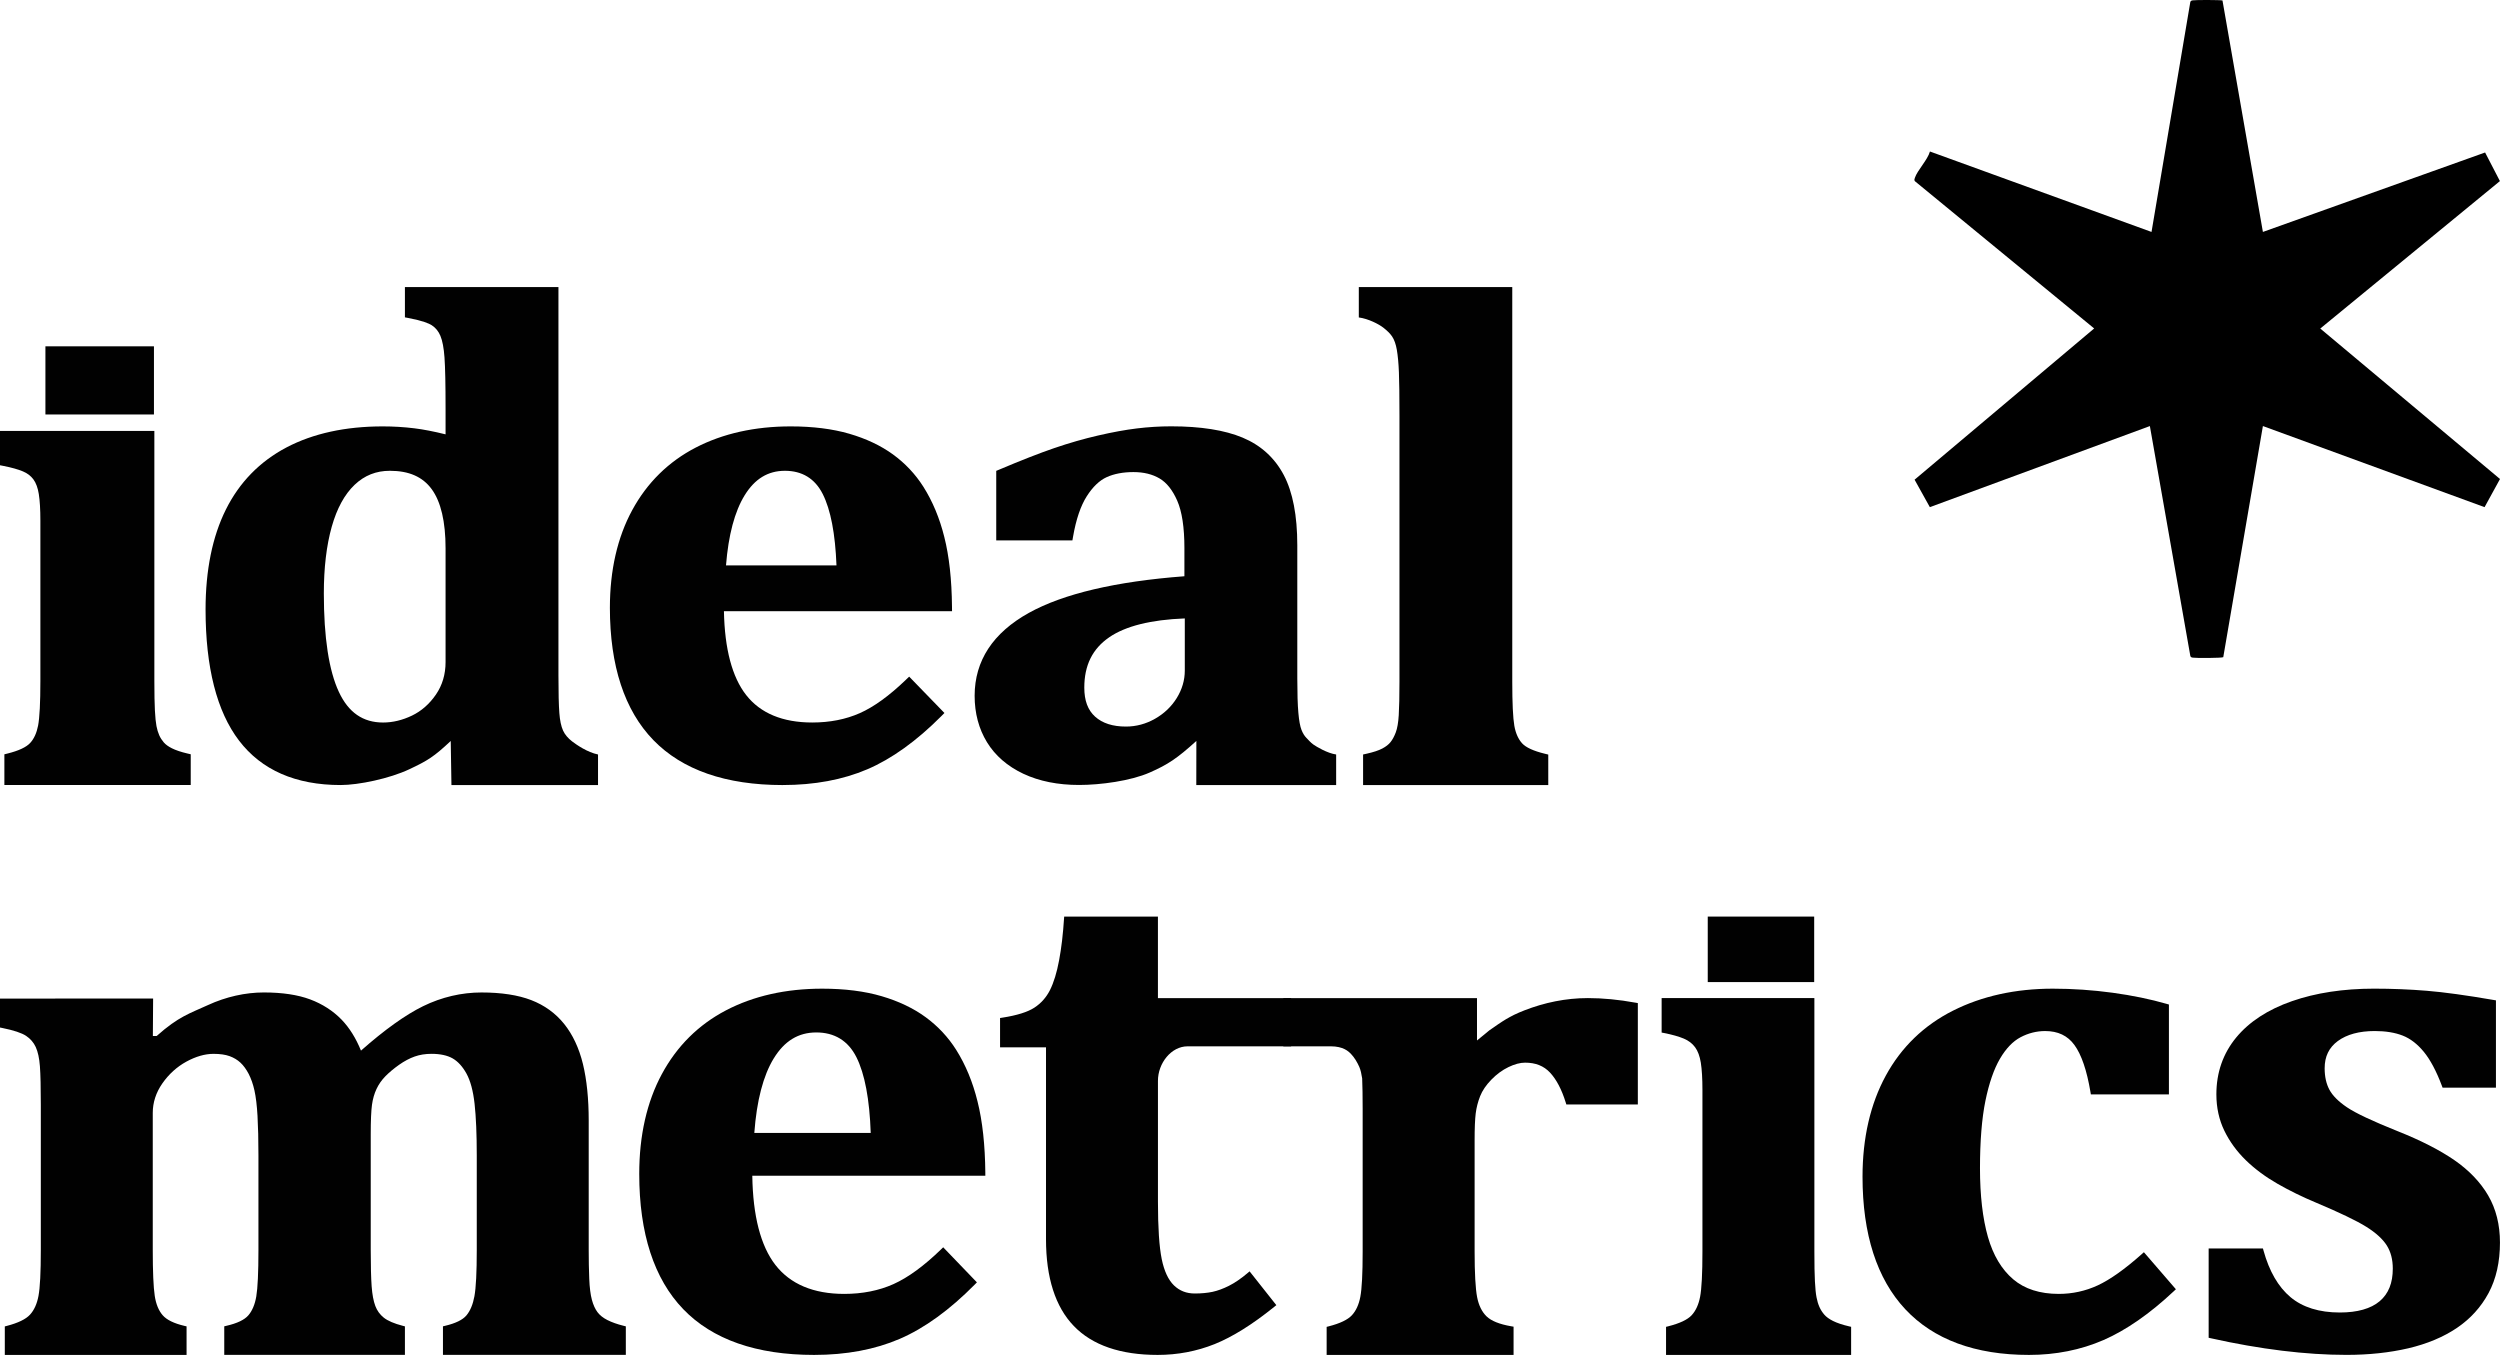
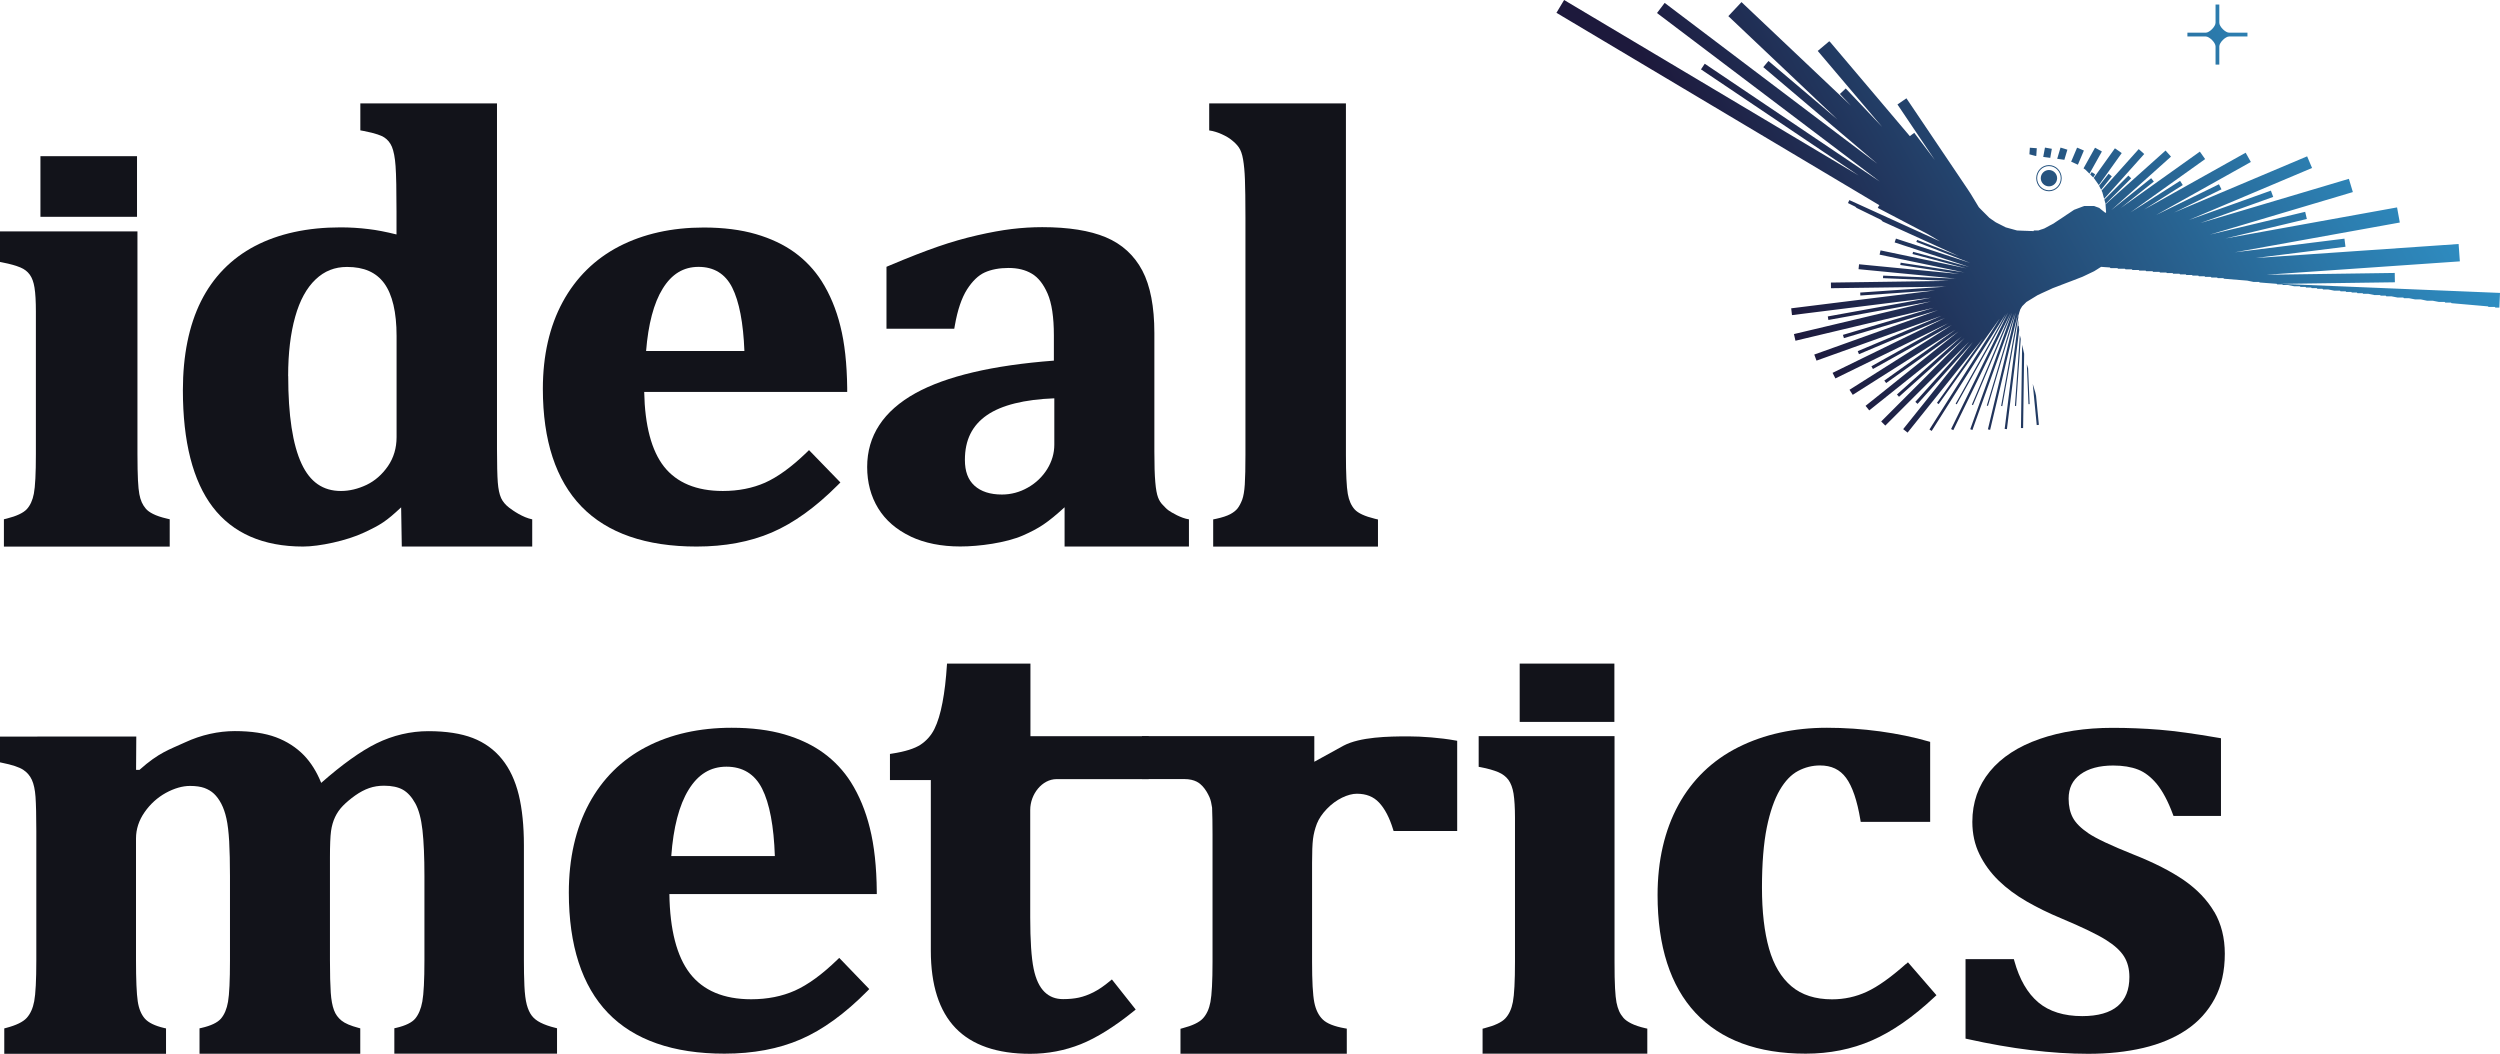
- <svg xmlns="http://www.w3.org/2000/svg" id="Layer_2" data-name="Layer 2" viewBox="0 0 1472.89 798.26">
+ <svg xmlns="http://www.w3.org/2000/svg" xmlns:xlink="http://www.w3.org/1999/xlink" id="Layer_2" data-name="Layer 2" viewBox="0 0 345.58 145.65">
+   <defs>
+     <linearGradient id="linear-gradient" x1="348.55" y1="-11.28" x2="247.22" y2="44.42" gradientUnits="userSpaceOnUse">
+       <stop offset="0" stop-color="#33a7df" />
+       <stop offset=".13" stop-color="#319bd2" />
+       <stop offset=".36" stop-color="#2c7eb0" />
+       <stop offset=".68" stop-color="#254e79" />
+       <stop offset="1" stop-color="#1d193c" />
+     </linearGradient>
+     <linearGradient id="linear-gradient-2" x1="348.55" y1="-11.28" x2="247.22" y2="44.42" xlink:href="#linear-gradient" />
+     <linearGradient id="linear-gradient-3" x1="345.58" y1="-16.69" x2="244.25" y2="39.02" xlink:href="#linear-gradient" />
+     <linearGradient id="linear-gradient-4" x1="361.33" y1="11.97" x2="260" y2="67.68" xlink:href="#linear-gradient" />
+     <linearGradient id="linear-gradient-5" x1="359.86" y1="9.29" x2="258.53" y2="64.99" xlink:href="#linear-gradient" />
+     <linearGradient id="linear-gradient-6" x1="358.84" y1="7.43" x2="257.5" y2="63.13" xlink:href="#linear-gradient" />
+     <linearGradient id="linear-gradient-7" x1="346.51" y1="-15" x2="245.17" y2="40.7" xlink:href="#linear-gradient" />
+     <linearGradient id="linear-gradient-8" x1="347.02" y1="-14.06" x2="245.69" y2="41.64" xlink:href="#linear-gradient" />
+     <linearGradient id="linear-gradient-9" x1="347.56" y1="-13.09" x2="246.22" y2="42.61" xlink:href="#linear-gradient" />
+     <linearGradient id="linear-gradient-10" x1="348.19" y1="-11.95" x2="246.85" y2="43.76" xlink:href="#linear-gradient" />
+     <linearGradient id="linear-gradient-11" x1="348.92" y1="-10.61" x2="247.59" y2="45.1" xlink:href="#linear-gradient" />
+     <linearGradient id="linear-gradient-12" x1="349.74" y1="-9.11" x2="248.41" y2="46.59" xlink:href="#linear-gradient" />
+     <linearGradient id="linear-gradient-13" x1="350.63" y1="-7.5" x2="249.3" y2="48.21" xlink:href="#linear-gradient" />
+     <linearGradient id="linear-gradient-14" x1="346.58" y1="-14.87" x2="245.24" y2="40.83" xlink:href="#linear-gradient" />
+     <linearGradient id="linear-gradient-15" x1="359.91" y1="9.37" x2="258.57" y2="65.08" xlink:href="#linear-gradient" />
+     <linearGradient id="linear-gradient-16" x1="358.78" y1="7.33" x2="257.45" y2="63.03" xlink:href="#linear-gradient" />
+     <linearGradient id="linear-gradient-17" x1="349.75" y1="-9.1" x2="248.42" y2="46.6" xlink:href="#linear-gradient" />
+     <linearGradient id="linear-gradient-18" x1="350.56" y1="-7.63" x2="249.22" y2="48.07" xlink:href="#linear-gradient" />
+     <linearGradient id="linear-gradient-19" x1="351.41" y1="-6.08" x2="250.08" y2="49.63" xlink:href="#linear-gradient" />
+   </defs>
  <g id="Layer_1-2" data-name="Layer 1">
-     <path d="M1333.19,136.65l130.92-46.81,8.73,16.85-105.84,86.87,105.89,88.65-9.09,16.58-130.6-47.78-23.35,136.17c-.73.53-16.22.6-17.91.28-.75-.14-1.33-.21-1.51-1.09l-23.82-135.35-129.63,47.77-8.99-16.18,105.8-89.1-105.61-86.75c-.53-.67-.26-1.27-.03-1.97,1.46-4.43,7.5-10.56,8.89-15.53l130.54,47.39L1290.42,1.28c.19-.87.77-.95,1.51-1.09,1.51-.28,16.44-.25,17.46.09l23.81,136.36Z" />
    <g>
-       <path d="M238.56,169.11v17.86l2.12.4c8.34,1.59,12.06,3.2,13.7,4.25,2.26,1.48,3.92,3.51,5.06,6.18,1.22,2.88,2.05,7.21,2.44,12.85.42,5.86.63,16.05.63,30.3v14.95c-6.93-1.72-13.09-2.91-18.37-3.56-6.14-.76-12.42-1.13-18.66-1.13-21.94,0-41,4.16-56.65,12.37-15.76,8.28-27.8,20.62-35.78,36.67-7.92,15.92-11.94,35.71-11.94,58.83,0,34.11,6.63,60.1,19.72,77.24,13.25,17.38,33.38,26.19,59.85,26.19,10.65,0,28.87-3.83,40.41-9.27,10.91-5.14,14.55-7.39,24.46-16.69l.42,25.96h86.36v-18h0c-6.28-1.27-12.7-5.74-15.32-7.75-2.27-1.75-4.2-3.95-5.27-6.32-1.14-2.53-1.88-6.02-2.2-10.38-.35-4.57-.53-12.01-.53-22.14v-228.8M190.79,349.61c0-15.1,1.57-28.34,4.67-39.32,3.03-10.77,7.57-19.07,13.48-24.68,5.85-5.54,12.65-8.24,20.78-8.24,11.23,0,19.27,3.54,24.61,10.81,5.43,7.42,8.18,19.16,8.18,34.87v67.02c0,7.21-1.91,13.64-5.68,19.14-3.82,5.56-8.58,9.73-14.13,12.4-5.63,2.7-11.35,4.07-17,4.07-11.86,0-20.38-5.89-26.04-18.01-5.89-12.59-8.87-32.11-8.87-58.05Z" fill="#010101" />
-       <path d="M461.18,462.51c18.63,0,35.38-3.12,49.78-9.27,14.4-6.15,29.09-16.71,43.65-31.35l1.81-1.83-20.78-21.42-1.87,1.8c-9.78,9.43-18.94,16.06-27.23,19.72-8.25,3.66-17.67,5.51-27.99,5.51-17.44,0-30.55-5.45-38.96-16.2-8.25-10.53-12.65-27.14-13.08-49.39h134.39l-.03-2.64c-.14-15.98-1.67-29.8-4.53-41.06-2.75-11.1-6.93-21.11-12.42-29.75-4.68-7.35-10.69-13.72-17.84-18.92-7.15-5.19-15.8-9.28-25.72-12.17-9.87-2.87-21.49-4.33-34.54-4.33-21.08,0-39.89,4.19-55.9,12.47-16.09,8.32-28.69,20.73-37.46,36.9-8.72,16.07-13.14,35.42-13.14,57.49,0,34.23,8.63,60.46,25.64,77.99,17.04,17.55,42.67,26.46,76.18,26.46ZM427.73,333.11c1.41-17.86,5.1-31.73,10.97-41.28,5.98-9.72,13.74-14.46,23.75-14.46s17.61,4.47,22.26,13.67c4.67,9.22,7.39,23.37,8.11,42.07h-65.09Z" fill="#010101" />
-       <path d="M602.97,455.89c9.28,4.37,20.32,6.58,32.8,6.58s30.34-2.37,41.59-7.33c10.74-4.72,16.21-8.37,27.49-18.61l-.05,25.98h82.4v-18h0c-5.17-.73-11.55-4.55-13.45-5.89-1.53-1.07-2.89-2.7-4.06-3.87-1.15-1.16-2.13-2.75-2.91-4.74-.82-2.09-1.44-5.46-1.84-10.04-.42-4.72-.63-11.55-.63-20.28v-78.49c0-17.39-2.67-31.27-7.93-41.26-5.35-10.17-13.53-17.62-24.31-22.12-10.54-4.41-24.68-6.65-42.03-6.65-6.69,0-13.5.42-20.24,1.24-6.65.8-14.33,2.2-22.85,4.17-8.4,1.93-17.08,4.43-25.81,7.41-8.61,2.95-19.58,7.24-32.6,12.75l-1.6.67v40.98h44.88l.37-2.17c1.77-10.21,4.5-18.25,8.11-23.89,3.52-5.51,7.46-9.28,11.7-11.21,4.37-1.98,9.68-2.99,15.77-2.99s11.18,1.27,15.42,3.77c4.15,2.44,7.65,6.85,10.38,13.08,2.81,6.41,4.23,15.78,4.23,27.83v16.69c-40.53,3.07-71.35,10.33-91.61,21.57-21.22,11.78-31.98,28.23-31.98,48.87,0,10.24,2.45,19.44,7.27,27.33,4.84,7.91,12.07,14.18,21.47,18.62ZM653.47,375.48c9.62-6.63,24.6-10.37,44.56-11.13v30.71c0,5.64-1.58,11.07-4.7,16.13-3.14,5.09-7.46,9.22-12.84,12.27-5.37,3.06-11.14,4.6-17.15,4.6-7.78,0-13.89-1.97-18.18-5.87-4.27-3.86-6.34-9.46-6.34-17.07,0-13.16,4.79-22.85,14.66-29.64Z" fill="#010101" />
-       <path d="M800.55,169.11v17.92h0c5.61.73,11.89,3.98,14.51,6.06,2,1.59,3.87,3.29,5.11,5.15,1.27,1.89,2.2,4.53,2.78,7.83.61,3.58,1.03,8.07,1.23,13.34.21,5.37.32,13.9.32,25.36v156.96c0,8.47-.14,15.08-.42,19.66-.27,4.36-.86,7.76-1.75,10.1-.89,2.35-1.93,4.28-3.09,5.73-1.11,1.39-2.73,2.66-4.81,3.76-2.18,1.16-5.31,2.19-9.31,3.08l-2.05.45v18h109.1v-17.95l-2-.49c-6.66-1.62-11.17-3.68-13.42-6.15-2.26-2.49-3.79-5.95-4.56-10.26-.82-4.66-1.23-13.38-1.23-25.92v-232.62" fill="#010101" />
      <g>
-         <path d="M0,253.88v20.23l2.11.41c4.67.92,8.51,1.99,11.39,3.2,2.65,1.11,4.67,2.66,6.19,4.72,1.53,2.1,2.6,5,3.17,8.63.62,3.92.93,9.18.93,15.66v94.58c0,12.65-.45,21.44-1.34,26.15-.84,4.37-2.42,7.84-4.71,10.3-2.29,2.46-6.72,4.54-13.19,6.16l-1.97.49v18.09h109.79v-18.12l-2.02-.47c-3.75-.88-6.8-1.91-9.07-3.05-2.1-1.05-3.7-2.21-4.76-3.44h0c-1.11-1.3-2.03-2.72-2.7-4.23-.7-1.57-1.25-3.39-1.64-5.44-.4-2.07-.71-5.16-.92-9.19-.21-4.08-.32-9.96-.32-17.46v-147.23" fill="#010101" />
-         <rect x="26.76" y="204.04" width="63.94" height="40.15" fill="#010101" />
+         <path d="M49.81,14.29v3.73l.44.08c1.74.33,2.52.67,2.86.89.47.31.82.73,1.06,1.29.25.6.43,1.5.51,2.68.09,1.22.13,3.35.13,6.33v3.12c-1.45-.36-2.73-.61-3.84-.74-1.28-.16-2.59-.24-3.9-.24-4.58,0-8.56.87-11.83,2.58-3.29,1.73-5.8,4.31-7.47,7.66-1.65,3.32-2.49,7.46-2.49,12.28,0,7.12,1.39,12.55,4.12,16.13,2.77,3.63,6.97,5.47,12.5,5.47,2.22,0,6.03-.8,8.44-1.94,2.28-1.07,3.04-1.54,5.11-3.48l.09,5.42h18.03v-3.76h0c-1.31-.26-2.65-1.2-3.2-1.62-.47-.36-.88-.83-1.1-1.32-.24-.53-.39-1.26-.46-2.17-.07-.95-.11-2.51-.11-4.62V14.29M39.83,51.98c0-3.15.33-5.92.98-8.21.63-2.25,1.58-3.98,2.82-5.15,1.22-1.16,2.64-1.72,4.34-1.72,2.34,0,4.02.74,5.14,2.26,1.13,1.55,1.71,4,1.71,7.28v13.99c0,1.5-.4,2.85-1.19,4-.8,1.16-1.79,2.03-2.95,2.59-1.18.56-2.37.85-3.55.85-2.48,0-4.26-1.23-5.44-3.76-1.23-2.63-1.85-6.7-1.85-12.12Z" fill="#12131a" />
+         <path d="M96.29,75.55c3.89,0,7.39-.65,10.39-1.94,3.01-1.29,6.07-3.49,9.11-6.54l.38-.38-4.34-4.47-.39.38c-2.04,1.97-3.96,3.35-5.68,4.12-1.72.76-3.69,1.15-5.84,1.15-3.64,0-6.38-1.14-8.14-3.38-1.72-2.2-2.64-5.67-2.73-10.31h28.06v-.55c-.04-3.34-.35-6.22-.95-8.57-.57-2.32-1.45-4.41-2.59-6.21-.98-1.53-2.23-2.86-3.72-3.95-1.49-1.08-3.3-1.94-5.37-2.54-2.06-.6-4.49-.91-7.21-.91-4.4,0-8.33.88-11.67,2.6-3.36,1.74-5.99,4.33-7.82,7.7-1.82,3.36-2.74,7.39-2.74,12,0,7.15,1.8,12.62,5.35,16.28,3.56,3.67,8.91,5.52,15.9,5.52ZM89.31,48.53c.3-3.73,1.06-6.63,2.29-8.62,1.25-2.03,2.87-3.02,4.96-3.02s3.68.93,4.65,2.85c.97,1.93,1.54,4.88,1.69,8.78h-13.59Z" fill="#12131a" />
+         <path d="M125.89,74.17c1.94.91,4.24,1.37,6.85,1.37s6.33-.5,8.68-1.53c2.24-.99,3.39-1.75,5.74-3.89v5.43s17.19,0,17.19,0v-3.76h0c-1.08-.15-2.41-.95-2.81-1.23-.32-.22-.6-.56-.85-.81-.24-.24-.45-.57-.61-.99-.17-.44-.3-1.14-.38-2.1-.09-.99-.13-2.41-.13-4.24v-16.39c0-3.63-.56-6.53-1.66-8.62-1.12-2.12-2.82-3.68-5.07-4.62-2.2-.92-5.15-1.39-8.77-1.39-1.4,0-2.82.09-4.23.26-1.39.17-2.99.46-4.77.87-1.75.4-3.57.92-5.39,1.55-1.8.62-4.09,1.51-6.81,2.66l-.33.14v8.56h9.37l.08-.45c.37-2.13.94-3.81,1.69-4.99.74-1.15,1.56-1.94,2.44-2.34.91-.41,2.02-.62,3.29-.62s2.33.26,3.22.79c.87.51,1.6,1.43,2.17,2.73.59,1.34.88,3.29.88,5.81v3.48c-8.46.64-14.9,2.16-19.13,4.5-4.43,2.46-6.68,5.89-6.68,10.2,0,2.14.51,4.06,1.52,5.71,1.01,1.65,2.52,2.96,4.48,3.89ZM136.44,57.38c2.01-1.38,5.14-2.16,9.3-2.32v6.41c0,1.18-.33,2.31-.98,3.37-.66,1.06-1.56,1.93-2.68,2.56-1.12.64-2.33.96-3.58.96-1.62,0-2.9-.41-3.8-1.23-.89-.81-1.32-1.97-1.32-3.56,0-2.75,1-4.77,3.06-6.19Z" fill="#12131a" />
+         <path d="M167.15,14.29v3.74h0c1.17.15,2.48.83,3.03,1.27.42.33.81.69,1.07,1.08.27.39.46.95.58,1.64.13.75.22,1.68.26,2.79.04,1.12.07,2.9.07,5.29v32.77c0,1.77-.03,3.15-.09,4.1-.06.91-.18,1.62-.36,2.11-.19.49-.4.89-.64,1.2-.23.29-.57.56-1,.79-.45.24-1.11.46-1.94.64l-.43.09v3.76h22.78v-3.75l-.42-.1c-1.39-.34-2.33-.77-2.8-1.29-.47-.52-.79-1.24-.95-2.14-.17-.97-.26-2.79-.26-5.41V14.29" fill="#12131a" />
+         <g>
+           <path d="M0,31.99v4.22l.44.09c.98.19,1.78.42,2.38.67.55.23.98.56,1.29.99.32.44.54,1.04.66,1.8.13.82.19,1.92.19,3.27v19.75c0,2.64-.09,4.48-.28,5.46-.17.91-.51,1.64-.98,2.15-.48.51-1.4.95-2.75,1.29l-.41.1v3.78h22.92v-3.78l-.42-.1c-.78-.18-1.42-.4-1.89-.64-.44-.22-.77-.46-.99-.72h0c-.23-.27-.42-.57-.56-.88-.15-.33-.26-.71-.34-1.14-.08-.43-.15-1.08-.19-1.92-.04-.85-.07-2.08-.07-3.65v-30.74" fill="#12131a" />
+           <rect x="5.59" y="21.59" width="13.35" height="8.38" fill="#12131a" />
+         </g>
+       </g>
+       <g>
+         <path d="M0,101.82v3.56l.28.06c1.4.28,2.38.61,2.93.97.53.35.93.81,1.19,1.38.27.58.44,1.38.51,2.36.07,1.02.11,2.61.11,4.74v17.88c0,2.72-.1,4.62-.29,5.63-.18.97-.53,1.75-1.04,2.31-.51.56-1.46,1.02-2.84,1.38l-.26.07v3.51h22.36v-3.51l-.27-.06c-1.28-.3-2.17-.74-2.66-1.3-.5-.57-.83-1.37-.98-2.39-.16-1.07-.24-2.97-.24-5.67v-16.84c0-1.28.4-2.5,1.18-3.62.79-1.14,1.79-2.04,2.95-2.68,1.16-.63,2.29-.96,3.34-.96.8,0,1.47.1,1.98.28.51.19.96.45,1.33.8.37.35.71.81,1.01,1.38.3.58.54,1.27.71,2.05.18.79.3,1.85.38,3.14.07,1.32.11,2.95.11,4.83v11.66c0,2.75-.09,4.67-.27,5.7-.17.99-.5,1.77-.98,2.33-.48.55-1.38.98-2.69,1.28l-.27.06v3.51h22.22v-3.51l-.26-.07c-1.06-.28-1.85-.61-2.33-1-.47-.38-.83-.86-1.04-1.44-.23-.6-.38-1.42-.45-2.42-.07-1.03-.11-2.54-.11-4.5v-14.19c0-1.69.05-2.92.15-3.65.1-.72.29-1.37.56-1.94.27-.57.63-1.09,1.09-1.56.46-.47,1.03-.95,1.69-1.42.64-.45,1.29-.8,1.93-1.02.63-.22,1.32-.33,2.06-.33,1.08,0,1.96.19,2.61.56.65.37,1.22,1,1.7,1.87.49.88.82,2.13,1,3.72.18,1.61.27,3.74.27,6.34v11.66c0,2.72-.1,4.63-.29,5.68-.18,1.01-.52,1.8-.98,2.36-.46.55-1.34.98-2.62,1.28l-.27.06v3.51h22.49v-3.51l-.27-.07c-.78-.19-1.46-.43-2.01-.71-.52-.26-.93-.59-1.21-.96-.29-.38-.52-.89-.69-1.51-.17-.64-.28-1.51-.33-2.6-.05-1.11-.07-2.31-.07-3.57v-15.88c0-2.68-.24-5.03-.71-6.96-.48-1.96-1.25-3.62-2.31-4.93-1.06-1.32-2.43-2.31-4.06-2.94-1.62-.62-3.67-.94-6.12-.94s-4.9.57-7.18,1.69c-2.17,1.07-4.74,2.91-7.64,5.46-.62-1.54-1.42-2.81-2.38-3.81-1.06-1.09-2.36-1.93-3.88-2.5-1.51-.56-3.42-.85-5.68-.85s-4.65.52-6.88,1.56c-2.18,1.01-3.59,1.38-6.3,3.8h-.47l.03-4.61" fill="#12131a" />
+         <path d="M121.2,123.25c-.03-3.42-.35-6.37-.96-8.79-.58-2.36-1.46-4.5-2.62-6.34-.99-1.56-2.25-2.91-3.75-4.01-1.5-1.1-3.32-1.97-5.42-2.59-2.09-.61-4.55-.92-7.31-.92-4.47,0-8.44.89-11.83,2.66-3.39,1.77-6.05,4.41-7.9,7.85-1.84,3.43-2.78,7.56-2.78,12.27,0,7.31,1.82,12.91,5.41,16.64,3.59,3.73,9.01,5.63,16.1,5.63,3.95,0,7.5-.66,10.54-1.98,3.04-1.31,6.15-3.57,9.24-6.7l.24-.25-4.15-4.31-.25.24c-2.1,2.04-4.08,3.48-5.87,4.28-1.79.8-3.82,1.2-6.05,1.2-3.79,0-6.64-1.2-8.47-3.57-1.81-2.34-2.77-6.03-2.84-10.97h28.67v-.36ZM95.18,109.18c1.32-2.15,3.03-3.2,5.24-3.2s3.9.99,4.93,3.04c1.03,2.04,1.62,5.17,1.76,9.32h-14.32c.29-3.97,1.09-7.05,2.39-9.16Z" fill="#12131a" />
+         <g>
+           <path d="M204.4,101.76v4.24l.28.05c1,.19,1.82.43,2.44.69.58.25,1.05.6,1.39,1.06.34.47.58,1.11.71,1.9.13.84.2,1.96.2,3.33v19.92c0,2.68-.1,4.55-.29,5.55-.18.96-.53,1.72-1.04,2.27-.51.55-1.48,1-2.88,1.36l-.27.07v3.45h22.77v-3.46l-.27-.06c-.81-.19-1.47-.41-1.96-.66-.47-.24-.83-.49-1.07-.77h0c-.25-.29-.45-.6-.6-.94-.15-.34-.27-.74-.36-1.19-.09-.45-.15-1.11-.2-1.96-.05-.87-.07-2.11-.07-3.69v-31.16" fill="#12131a" />
+           <rect x="210.07" y="91.73" width="13.09" height="8.06" fill="#12131a" />
+         </g>
+         <path d="M263.46,133.25c-2.07,1.84-3.89,3.14-5.41,3.84-1.5.7-3.12,1.05-4.8,1.05-2.32,0-4.2-.61-5.61-1.8-1.42-1.2-2.46-2.95-3.1-5.2-.65-2.28-.98-5.13-.98-8.45s.23-6.14.67-8.31c.44-2.16,1.05-3.9,1.79-5.17.73-1.25,1.58-2.14,2.53-2.64.96-.51,1.98-.76,3.03-.76,1.58,0,2.76.56,3.61,1.72.87,1.19,1.53,3.13,1.97,5.78l.05.3h9.6v-11.06l-.25-.07c-1.99-.58-4.24-1.04-6.67-1.38-2.44-.33-4.91-.5-7.35-.5-4.58,0-8.71.91-12.27,2.7-3.58,1.8-6.36,4.49-8.27,7.98-1.9,3.49-2.87,7.68-2.87,12.45,0,7.08,1.77,12.56,5.25,16.29,3.49,3.74,8.61,5.63,15.22,5.63,3.29,0,6.37-.61,9.16-1.83,2.78-1.21,5.7-3.23,8.67-6.02l.25-.23-3.94-4.55-.26.24Z" fill="#12131a" />
+         <path d="M306.07,126.04c-.96-1.64-2.36-3.1-4.17-4.36-1.8-1.24-4.15-2.44-6.99-3.56-3.07-1.23-5.16-2.21-6.22-2.93-1.03-.7-1.76-1.42-2.15-2.15-.39-.72-.59-1.61-.59-2.64,0-1.45.53-2.55,1.62-3.35,1.11-.82,2.64-1.23,4.54-1.23,1.34,0,2.5.19,3.44.56.93.36,1.8,1.04,2.59,1.99.8.98,1.55,2.38,2.22,4.19l.09.23h6.56v-10.74l-.29-.05c-3.34-.58-6.1-.96-8.21-1.13-2.12-.17-4.3-.26-6.49-.26-3.76,0-7.15.52-10.08,1.54-2.96,1.03-5.27,2.53-6.87,4.48-1.61,1.96-2.43,4.31-2.43,6.98,0,1.64.33,3.15.99,4.49.65,1.33,1.54,2.55,2.65,3.63,1.1,1.07,2.41,2.04,3.89,2.89,1.47.84,3.05,1.62,4.72,2.31,2.93,1.23,5.02,2.24,6.21,2.99,1.17.73,2.02,1.5,2.51,2.29.49.78.74,1.73.74,2.84,0,1.78-.53,3.09-1.61,4.02-1.09.92-2.74,1.39-4.91,1.39-2.53,0-4.57-.64-6.06-1.89-1.5-1.26-2.62-3.19-3.32-5.73l-.07-.26h-6.68v10.99l.28.06c6.09,1.36,11.7,2.04,16.67,2.04,2.76,0,5.31-.27,7.61-.81,2.3-.54,4.31-1.38,5.97-2.5,1.67-1.12,2.98-2.57,3.91-4.31.93-1.73,1.4-3.82,1.4-6.21,0-2.19-.49-4.14-1.45-5.79Z" fill="#12131a" />
+         <path d="M142.44,101.76v-10.03h-11.53c-.15,2.29-.34,3.86-.63,5.39-.28,1.5-.66,2.73-1.12,3.66-.45.9-1.1,1.62-1.91,2.16-.83.54-2.15.96-3.93,1.23l-.3.05v3.61h5.65v23.6c0,4.73,1.15,8.32,3.42,10.68,2.27,2.36,5.74,3.56,10.31,3.56,2.44,0,4.8-.45,7-1.33,2.19-.88,4.66-2.42,7.32-4.57l.27-.22-3.29-4.16-.28.23c-.79.66-1.55,1.18-2.26,1.54-.71.36-1.39.6-2.02.74-.64.14-1.37.21-2.19.21-1.03,0-1.87-.32-2.56-.99-.7-.68-1.21-1.76-1.51-3.22-.31-1.51-.47-3.9-.47-7.09v-14.85c0-2.18,1.64-4.26,3.64-4.26h12.74v-5.93h-16.38Z" fill="#12131a" />
+         <path d="M181.68,105.3v-3.54h-23.82v5.93h4.66s1.15,0,1.15,0c1.56,0,2.2.61,2.53.96.43.45.75,1.01,1,1.57.16.37.27.87.35,1.42.04.95.06,2.19.06,3.71v17.61c0,2.68-.1,4.55-.29,5.55-.18.96-.53,1.72-1.04,2.27-.51.55-1.46,1-2.84,1.36l-.26.07v3.45h22.99v-3.47l-.29-.05c-1.43-.25-2.45-.65-3.03-1.21s-.97-1.36-1.17-2.36c-.21-1.06-.31-2.95-.31-5.63v-13.67c0-1.46.04-2.57.13-3.3.09-.71.27-1.42.54-2.12.27-.68.73-1.36,1.37-2.03.64-.67,1.36-1.19,2.11-1.56.75-.36,1.44-.54,2.04-.54,1.3,0,2.3.4,3.07,1.22.79.84,1.44,2.08,1.93,3.68l.08.25h8.79v-12.47l-.29-.05c-2.03-.37-4.62-.56-6.47-.56-2.75,0-6.66.07-8.96,1.29" fill="#12131a" />
      </g>
    </g>
    <g>
-       <path d="M0,588.33v17.04l1.36.27c6.69,1.35,11.4,2.91,14.02,4.65,2.53,1.69,4.44,3.9,5.68,6.59,1.28,2.8,2.1,6.6,2.45,11.29.36,4.87.54,12.51.54,22.7v85.66c0,13.04-.46,22.11-1.38,26.98-.87,4.65-2.55,8.37-5,11.04-2.44,2.66-7,4.88-13.58,6.59l-1.26.33v16.79h107.09v-16.82l-1.3-.3c-6.12-1.44-10.41-3.54-12.76-6.24-2.38-2.73-3.96-6.58-4.69-11.43-.78-5.11-1.17-14.24-1.17-27.15v-80.66c0-6.14,1.9-11.98,5.65-17.36,3.8-5.45,8.56-9.77,14.15-12.83,5.57-3.04,10.95-4.59,15.99-4.59,3.83,0,7.02.46,9.5,1.36,2.44.89,4.58,2.17,6.36,3.82,1.79,1.66,3.42,3.89,4.85,6.62,1.44,2.78,2.59,6.07,3.42,9.79.84,3.79,1.45,8.85,1.8,15.04.36,6.32.54,14.11.54,23.14v55.85c0,13.18-.43,22.38-1.27,27.32-.81,4.73-2.39,8.48-4.7,11.15-2.28,2.63-6.6,4.69-12.86,6.13l-1.31.31v16.82h106.44v-16.79l-1.26-.33c-5.08-1.32-8.84-2.93-11.18-4.79-2.27-1.81-3.96-4.13-4.99-6.88-1.09-2.88-1.82-6.78-2.17-11.6-.36-4.93-.54-12.19-.54-21.55v-67.95c0-8.09.25-13.98.74-17.48.48-3.43,1.37-6.55,2.67-9.3,1.28-2.73,3.03-5.23,5.2-7.45,2.22-2.27,4.95-4.55,8.1-6.78,3.08-2.17,6.18-3.82,9.22-4.89,2.99-1.05,6.31-1.57,9.85-1.57,5.16,0,9.37.91,12.49,2.7,3.11,1.79,5.84,4.79,8.13,8.93,2.33,4.23,3.94,10.22,4.78,17.8.86,7.72,1.29,17.94,1.29,30.34v55.85c0,13.02-.46,22.18-1.38,27.2-.88,4.82-2.47,8.62-4.71,11.29-2.21,2.63-6.43,4.68-12.53,6.12l-1.3.31v16.82h107.74v-16.8l-1.28-.32c-3.74-.93-6.97-2.07-9.61-3.41-2.49-1.26-4.44-2.81-5.8-4.62-1.38-1.83-2.48-4.26-3.29-7.23-.83-3.06-1.36-7.25-1.57-12.44-.22-5.29-.32-11.05-.32-17.12v-76.08c0-12.86-1.15-24.07-3.4-33.34-2.29-9.37-6.01-17.32-11.05-23.6-5.08-6.32-11.62-11.05-19.44-14.06-7.74-2.98-17.59-4.49-29.29-4.49s-23.46,2.72-34.41,8.09c-10.41,5.11-22.71,13.92-36.58,26.17-2.99-7.36-6.82-13.48-11.4-18.23-5.06-5.22-11.32-9.25-18.6-11.97-7.24-2.7-16.4-4.07-27.22-4.07s-22.25,2.51-32.96,7.45c-10.46,4.82-17.22,6.62-30.17,18.19h-2.26l.15-22.07" fill="#010101" />
-       <path d="M580.51,690.98c-.14-16.37-1.69-30.53-4.6-42.08-2.78-11.33-7-21.54-12.56-30.37-4.72-7.48-10.77-13.95-17.97-19.23-7.19-5.27-15.92-9.44-25.97-12.39-9.99-2.94-21.77-4.43-35.01-4.43-21.39,0-40.45,4.29-56.64,12.75-16.26,8.49-28.99,21.14-37.85,37.61-8.83,16.41-13.3,36.19-13.3,58.78,0,35.01,8.72,61.82,25.92,79.68,17.21,17.89,43.16,26.96,77.11,26.96,18.92,0,35.9-3.18,50.47-9.47,14.57-6.28,29.47-17.08,44.27-32.09l1.17-1.19-19.86-20.66-1.2,1.17c-10.06,9.77-19.52,16.68-28.1,20.52-8.55,3.83-18.3,5.77-28.99,5.77-18.14,0-31.79-5.75-40.58-17.08-8.68-11.2-13.25-28.87-13.6-52.53h137.3l-.02-1.71ZM455.85,623.58c6.3-10.3,14.51-15.31,25.09-15.31s18.69,4.76,23.62,14.57c4.91,9.76,7.75,24.77,8.43,44.62h-68.58c1.4-19.01,5.24-33.76,11.43-43.88Z" fill="#010101" />
-       <g>
-         <path d="M978.96,588.03v20.31l1.36.26c4.77.93,8.71,2.04,11.69,3.29,2.8,1.18,5.04,2.89,6.66,5.09,1.64,2.23,2.77,5.3,3.38,9.12.63,4.01.95,9.37.95,15.95v95.42c0,12.84-.46,21.78-1.38,26.57-.88,4.59-2.56,8.25-5,10.87-2.43,2.61-7.07,4.8-13.79,6.49l-1.27.32v16.54h109.04v-16.56l-1.3-.3c-3.86-.91-7.02-1.97-9.37-3.15-2.25-1.13-3.97-2.37-5.11-3.7h0c-1.19-1.37-2.16-2.89-2.88-4.51-.74-1.65-1.31-3.56-1.72-5.7-.42-2.15-.74-5.32-.95-9.41-.22-4.16-.32-10.11-.32-17.67v-149.24" fill="#010101" />
-         <rect x="1006.13" y="540.01" width="62.71" height="38.59" fill="#010101" />
-       </g>
-       <path d="M1261.83,738.88c-9.93,8.83-18.65,15.02-25.91,18.39-7.19,3.34-14.93,5.04-23.01,5.04-11.09,0-20.13-2.9-26.85-8.63-6.78-5.77-11.78-14.14-14.85-24.89-3.12-10.92-4.69-24.55-4.69-40.49s1.08-29.39,3.21-39.79c2.12-10.35,5.01-18.69,8.58-24.78,3.5-5.98,7.57-10.23,12.1-12.63,4.59-2.42,9.46-3.65,14.49-3.65,7.59,0,13.24,2.69,17.27,8.23,4.15,5.69,7.32,15.01,9.44,27.69l.24,1.41h45.98v-52.96l-1.22-.35c-9.54-2.77-20.29-4.99-31.97-6.59-11.69-1.59-23.54-2.4-35.2-2.4-21.95,0-41.73,4.35-58.79,12.94-17.13,8.63-30.46,21.5-39.59,38.24-9.12,16.71-13.74,36.76-13.74,59.62,0,33.89,8.46,60.14,25.14,78.01,16.71,17.89,41.24,26.97,72.91,26.97,15.75,0,30.51-2.94,43.87-8.74,13.32-5.79,27.29-15.49,41.51-28.83l1.19-1.12-18.85-21.82-1.27,1.13Z" fill="#010101" />
-       <path d="M1465.94,704.34c-4.58-7.85-11.3-14.87-19.99-20.87-8.61-5.93-19.87-11.68-33.46-17.07-14.68-5.87-24.7-10.6-29.79-14.05-4.95-3.35-8.41-6.81-10.29-10.29-1.87-3.46-2.83-7.72-2.83-12.67,0-6.95,2.54-12.2,7.75-16.05,5.32-3.91,12.63-5.9,21.75-5.9,6.4,0,11.95.9,16.5,2.69,4.46,1.74,8.64,4.96,12.42,9.55,3.83,4.67,7.42,11.42,10.66,20.05l.41,1.09h31.43v-51.45l-1.4-.24c-16-2.77-29.23-4.58-39.34-5.41-10.13-.83-20.6-1.25-31.11-1.25-18,0-34.26,2.47-48.3,7.36-14.16,4.92-25.23,12.14-32.91,21.46-7.73,9.39-11.65,20.64-11.65,33.44,0,7.84,1.59,15.07,4.72,21.49,3.1,6.37,7.37,12.21,12.68,17.38,5.28,5.13,11.56,9.78,18.63,13.83,7.02,4.02,14.62,7.75,22.6,11.08,14.02,5.9,24.03,10.71,29.75,14.3,5.61,3.51,9.65,7.21,12.03,10.97,2.34,3.72,3.53,8.29,3.53,13.61,0,8.53-2.53,14.82-7.73,19.23-5.23,4.41-13.13,6.65-23.5,6.65-12.11,0-21.87-3.05-29.03-9.04-7.2-6.03-12.55-15.27-15.91-27.46l-.34-1.24h-31.98v52.63l1.32.29c29.15,6.5,56.02,9.79,79.84,9.79,13.2,0,25.45-1.31,36.44-3.88,11.04-2.59,20.66-6.61,28.59-11.96,7.99-5.38,14.29-12.32,18.74-20.62,4.45-8.3,6.7-18.31,6.7-29.74,0-10.49-2.34-19.82-6.95-27.72Z" fill="#010101" />
-       <path d="M682.2,588.04v-48.02h-55.23c-.71,10.96-1.65,18.5-3,25.79-1.34,7.2-3.15,13.08-5.37,17.51-2.17,4.3-5.25,7.77-9.17,10.33-3.96,2.59-10.29,4.58-18.82,5.9l-1.42.22v17.28h27.07v113.04c0,22.66,5.51,39.86,16.39,51.14,10.88,11.3,27.5,17.03,49.4,17.03,11.71,0,22.99-2.15,33.54-6.37,10.5-4.22,22.31-11.59,35.08-21.91l1.29-1.04-15.75-19.91-1.33,1.12c-3.78,3.18-7.42,5.67-10.82,7.38-3.38,1.7-6.63,2.9-9.67,3.56-3.05.65-6.57.98-10.47.98-4.93,0-8.94-1.56-12.26-4.76-3.35-3.24-5.77-8.44-7.21-15.44-1.49-7.25-2.24-18.67-2.24-33.94v-71.1c-.03-10.46,7.85-20.38,17.44-20.38h61.02v-28.4h-78.46Z" fill="#010101" />
-       <path d="M963.54,590.73c-9.75-1.79-19.17-2.7-28.02-2.7-13.17,0-25.69,2.69-37.32,7.2-9.19,3.56-13.28,6.64-20.8,11.85l-7.22,5.93v-24.97h-114.1v28.4h22.33s5.51,0,5.51,0c7.49,0,10.53,2.91,12.13,4.61,2.04,2.17,3.58,4.82,4.78,7.51.79,1.77,1.3,4.17,1.7,6.79.19,4.56.29,10.49.29,17.79v84.34c0,12.83-.46,21.77-1.38,26.57-.87,4.59-2.55,8.25-4.99,10.87-2.44,2.62-7.01,4.81-13.59,6.49l-1.26.32v16.53h110.13v-16.64l-1.4-.24c-6.84-1.18-11.72-3.13-14.49-5.81-2.77-2.68-4.64-6.5-5.58-11.32-.98-5.05-1.48-14.13-1.48-26.98v-65.47c0-7.01.21-12.33.64-15.8.42-3.41,1.29-6.82,2.6-10.16,1.28-3.26,3.49-6.53,6.58-9.71,3.09-3.19,6.5-5.7,10.13-7.45,3.58-1.73,6.87-2.61,9.77-2.61,6.21,0,11.02,1.91,14.69,5.84,3.78,4.04,6.89,9.96,9.26,17.61l.37,1.18h42.12v-59.72l-1.38-.26Z" fill="#010101" />
+       <path d="M283.23,25.76c.62,0,1.13-.51,1.13-1.13s-.51-1.13-1.13-1.13-1.13.51-1.13,1.13.51,1.13,1.13,1.13Z" fill="url(#linear-gradient)" />
+       <path d="M283.23,26.44c.97,0,1.76-.81,1.76-1.81s-.79-1.81-1.76-1.81-1.76.81-1.76,1.81.79,1.81,1.76,1.81ZM283.23,22.96c.9,0,1.63.75,1.63,1.67s-.73,1.67-1.63,1.67-1.63-.75-1.63-1.67.73-1.67,1.63-1.67Z" fill="url(#linear-gradient-2)" />
+       <path d="M306.26,6.41v2.52h.52v-2.52c0-.52.84-1.37,1.37-1.37h2.52v-.52h-2.52c-.53,0-1.37-.84-1.37-1.37V.63h-.52v2.52c0,.52-.84,1.37-1.37,1.37h-2.52v.52h2.52c.52,0,1.37.85,1.37,1.37Z" fill="url(#linear-gradient-3)" />
+       <polygon points="281.34 54.22 280.99 53.07 281.54 58.76 281.84 58.73 281.45 54.72 281.34 54.22" fill="url(#linear-gradient-4)" />
+       <polygon points="279.5 49.12 279.36 59.17 279.66 59.17 279.8 49.12 279.8 48.89 279.52 47.66 279.5 49.12" fill="url(#linear-gradient-5)" />
+       <polygon points="279.12 45.62 279.08 45.12 279 45.03 279 44.19 278.37 49.17 277.11 59.29 277.42 59.32 278.67 49.21 279.12 45.62" fill="url(#linear-gradient-6)" />
+       <polygon points="281.48 21.56 281.55 20.49 280.59 20.42 280.53 21.33 281.34 21.55 281.48 21.56" fill="url(#linear-gradient-7)" />
+       <polygon points="283.63 20.57 282.68 20.4 282.44 21.69 283.41 21.82 283.63 20.57" fill="url(#linear-gradient-8)" />
+       <polygon points="285.78 20.69 284.83 20.4 284.37 21.95 285.36 22.09 285.78 20.69" fill="url(#linear-gradient-9)" />
+       <polygon points="288.06 20.81 287.12 20.41 286.3 22.35 287.23 22.77 288.06 20.81" fill="url(#linear-gradient-10)" />
+       <polygon points="288.27 23.45 288.83 24.01 290.55 20.94 289.6 20.42 288.01 23.27 288.27 23.45" fill="url(#linear-gradient-11)" />
+       <polygon points="289.48 24.67 290.09 25.53 290.12 25.6 293.29 21.16 292.35 20.5 289.42 24.6 289.48 24.67" fill="url(#linear-gradient-12)" />
+       <polygon points="290.61 26.57 290.86 27.48 296.4 21.29 295.64 20.61 290.5 26.35 290.61 26.57" fill="url(#linear-gradient-13)" />
+       <polygon points="315.27 39.24 331.05 39.02 331.03 37.73 313.29 37.98 340.03 36.13 339.86 33.73 311.75 35.67 324.22 34.11 324.08 32.99 308.91 34.88 331.73 30.76 331.35 28.67 307.64 32.96 318.88 30.27 318.65 29.28 305.48 32.43 325.24 26.55 324.69 24.72 304.16 30.83 314.23 27.22 313.91 26.35 302.57 30.41 319.6 23.22 318.92 21.61 300.52 29.38 307.08 26.17 306.73 25.47 298.04 29.72 311.14 22.39 310.42 21.11 296.38 28.97 301.73 25.58 301.36 25 294.5 29.36 304.82 21.99 304.09 20.96 293.16 28.75 297.73 25.1 297.36 24.63 291.84 29.05 300.1 21.65 299.35 20.81 291.05 28.24 291.13 29.35 291.04 29.43 290.36 28.89 290.34 28.87 290.18 28.74 289.86 28.62 289.85 28.62 289.48 28.48 288.64 28.48 288.59 28.48 288.1 28.48 288.05 28.5 287.85 28.57 286.71 29 286.38 29.22 285.89 29.55 285.64 29.71 285.2 30.01 284.2 30.67 283.85 30.91 283.78 30.94 283.7 30.99 283.35 31.17 282.8 31.47 282.55 31.6 282.53 31.6 282.37 31.66 282.14 31.73 281.77 31.86 281.77 31.86 281.59 31.86 281.42 31.86 281.24 31.86 281.16 31.86 281.08 31.95 280.94 31.94 280.76 31.93 280.59 31.93 280.42 31.92 279.8 31.9 278.82 31.86 277.26 31.43 275.88 30.73 275.01 30.13 273.96 29.08 273.54 28.65 272.4 26.77 271.98 26.13 263.53 13.59 262.29 14.44 267.45 22.11 264.61 18.36 264 18.82 252.96 5.78 252.85 5.71 251.27 7.04 260.17 17.54 255.14 12.23 254.33 12.99 255.86 14.61 240.73 .29 238.91 2.23 253.99 16.51 244.46 8.43 243.74 9.28 259.5 22.63 255.21 19.39 230.11 .4 229.05 1.8 254.15 20.79 259.84 25.09 257.85 23.76 235.65 8.81 235.13 9.59 256.93 24.26 248.26 19.09 216.21 0 215.15 1.77 247.21 20.87 259.93 28.45 259.76 28.37 259.57 28.74 266.43 32.33 268.19 33.37 267.79 33.19 255.64 27.66 255.45 28.07 256.46 28.57 256.64 28.74 260.02 30.39 260.25 30.62 267.47 33.9 270.75 35.4 265.01 33.16 264.9 33.44 272.31 36.33 272.4 36.36 270.98 35.9 262.08 32.98 261.9 33.51 270.8 36.43 272.18 36.89 272.14 36.88 264.45 34.81 264.37 35.11 271.83 37.1 269.9 36.69 259.95 34.61 259.82 35.2 269.77 37.29 271.55 37.67 271.26 37.62 262.73 36.31 262.68 36.63 270.82 37.87 268.4 37.64 256.98 36.53 256.91 37.21 268.34 38.32 270.33 38.51 270.05 38.5 260.31 38.1 260.29 38.45 269.31 38.83 266.44 38.87 253.09 39.06 253.1 39.84 266.45 39.66 268.95 39.62 268.46 39.66 257.14 40.44 257.16 40.85 267.5 40.14 263.66 40.62 247.6 42.62 247.71 43.56 263.78 41.55 266.95 41.15 266.2 41.29 252.66 43.74 252.74 44.23 266.29 41.78 266.91 41.67 263.83 42.41 247.98 46.18 248.19 47.1 264.05 43.32 267.34 42.54 267.23 42.57 254.75 46.29 254.89 46.74 267.37 43.03 267.9 42.87 265.22 43.84 250.79 49.01 251.1 49.85 265.52 44.68 268.39 43.65 268.25 43.71 256.8 48.54 256.97 48.96 268.42 44.13 268.88 43.94 266.46 45.12 253.32 51.54 253.71 52.31 266.84 45.89 269.37 44.65 269.18 44.75 258.69 50.63 258.9 51.01 269.4 45.14 269.8 44.92 267.62 46.31 255.66 53.88 256.11 54.58 268.06 47.01 270.29 45.59 270.07 45.75 260.47 52.61 260.73 52.95 270.32 46.11 270.73 45.82 268.71 47.43 257.88 56.1 258.39 56.73 269.22 48.07 271.18 46.5 270.93 46.72 262.22 54.53 262.5 54.85 271.21 47.04 271.56 46.73 269.77 48.52 260.04 58.26 260.61 58.83 270.34 49.1 272.27 47.17 272.19 47.25 264.76 55.55 265.07 55.83 272.5 47.53 272.7 47.31 271.28 49.08 263.08 59.32 263.69 59.8 271.89 49.56 274.08 46.83 273.71 47.35 267.75 55.69 267.98 55.86 273.94 47.51 276.48 43.96 273.17 49.17 266.71 59.37 267.02 59.57 273.47 49.37 277.28 43.37 275.02 47.42 270.33 55.8 270.48 55.89 275.17 47.51 277.59 43.19 274.67 49.16 269.7 59.31 270.01 59.46 274.97 49.3 277.92 43.28 276.14 47.49 272.57 55.94 272.73 56 276.3 47.56 278.13 43.23 275.99 49.18 272.35 59.33 272.65 59.44 276.29 49.29 278.45 43.3 277.18 47.56 274.64 56.06 274.8 56.11 277.33 47.61 278.65 43.19 277.21 49.2 274.79 59.35 275.1 59.42 277.51 49.27 278.94 43.32 278.16 47.59 276.62 56.12 276.78 56.14 278.32 47.62 279 43.89 279 43.65 279.11 43.28 279.11 43.26 279.26 42.78 279.48 42.41 279.52 42.35 279.54 42.32 279.59 42.27 279.65 42.21 279.83 42.03 279.9 41.96 279.91 41.95 279.98 41.88 280.12 41.74 280.19 41.7 281.68 40.79 282.32 40.49 283.29 40.05 283.76 39.83 284.19 39.67 285.7 39.09 286.39 38.83 287.68 38.33 287.84 38.27 288.16 38.12 289.48 37.49 289.85 37.26 289.98 37.18 289.99 37.17 290.37 36.93 290.44 36.89 290.5 36.89 291.02 36.93 291.65 36.97 291.71 37.03 291.73 37.05 291.74 37.06 292.69 37.06 292.78 37.15 293.73 37.15 293.82 37.23 294.68 37.23 294.77 37.32 295.47 37.32 295.64 37.32 295.72 37.41 296.59 37.41 296.68 37.49 297.1 37.49 297.54 37.49 297.63 37.58 298.5 37.58 298.58 37.67 299.45 37.67 299.54 37.75 300.32 37.75 300.4 37.84 301.27 37.84 301.36 37.93 302.14 37.93 302.22 38.01 303 38.01 303.09 38.1 303.87 38.1 303.88 38.11 303.96 38.19 304.74 38.19 304.82 38.27 305.6 38.27 305.69 38.36 306.47 38.36 306.56 38.45 306.56 38.45 307.34 38.45 307.42 38.53 310.63 38.79 311.5 38.97 312.28 38.97 312.36 39.05 314.31 39.2 314.7 39.23 314.72 39.24 314.79 39.31 315.48 39.31 315.57 39.4 316.26 39.4 317.13 39.57 317.91 39.57 318 39.66 318.69 39.66 318.78 39.75 319.47 39.75 319.56 39.83 320.25 39.83 320.34 39.92 321.03 39.92 321.12 40.01 321.81 40.01 322.68 40.18 323.46 40.18 323.54 40.27 324.24 40.27 324.32 40.35 325.02 40.35 325.1 40.44 325.8 40.44 325.88 40.53 326.58 40.53 326.66 40.61 327.36 40.61 328.22 40.79 329 40.79 329.09 40.87 329.78 40.87 329.87 40.96 330.56 40.96 331.43 41.13 332.21 41.13 332.3 41.22 332.99 41.22 333.86 41.39 334.64 41.39 335.5 41.57 336.28 41.57 337.15 41.74 337.93 41.74 338.02 41.83 338.8 41.83 338.88 41.91 343.91 42.35 344 42.43 344.86 42.43 344.95 42.52 345.49 42.52 345.58 40.49 315.27 39.24" fill="url(#linear-gradient-14)" />
+       <polygon points="280.17 50.34 280.4 55.87 280.56 55.86 280.35 50.94 280.17 50.34" fill="url(#linear-gradient-15)" />
+       <polygon points="279.12 47.6 278.53 56.11 278.69 56.12 279.28 47.61 279.33 46.86 279.21 46.32 279.12 47.6" fill="url(#linear-gradient-16)" />
+       <polygon points="288.93 24.11 289.35 24.53 289.62 24.1 289.14 23.79 288.93 24.11" fill="url(#linear-gradient-17)" />
+       <polygon points="290.16 25.68 290.44 26.23 291.92 24.38 291.48 24.02 290.16 25.68" fill="url(#linear-gradient-18)" />
+       <polygon points="291.04 28.13 291.05 28.2 294.6 24.65 294.21 24.27 290.89 27.59 291.04 28.13" fill="url(#linear-gradient-19)" />
    </g>
  </g>
</svg>
